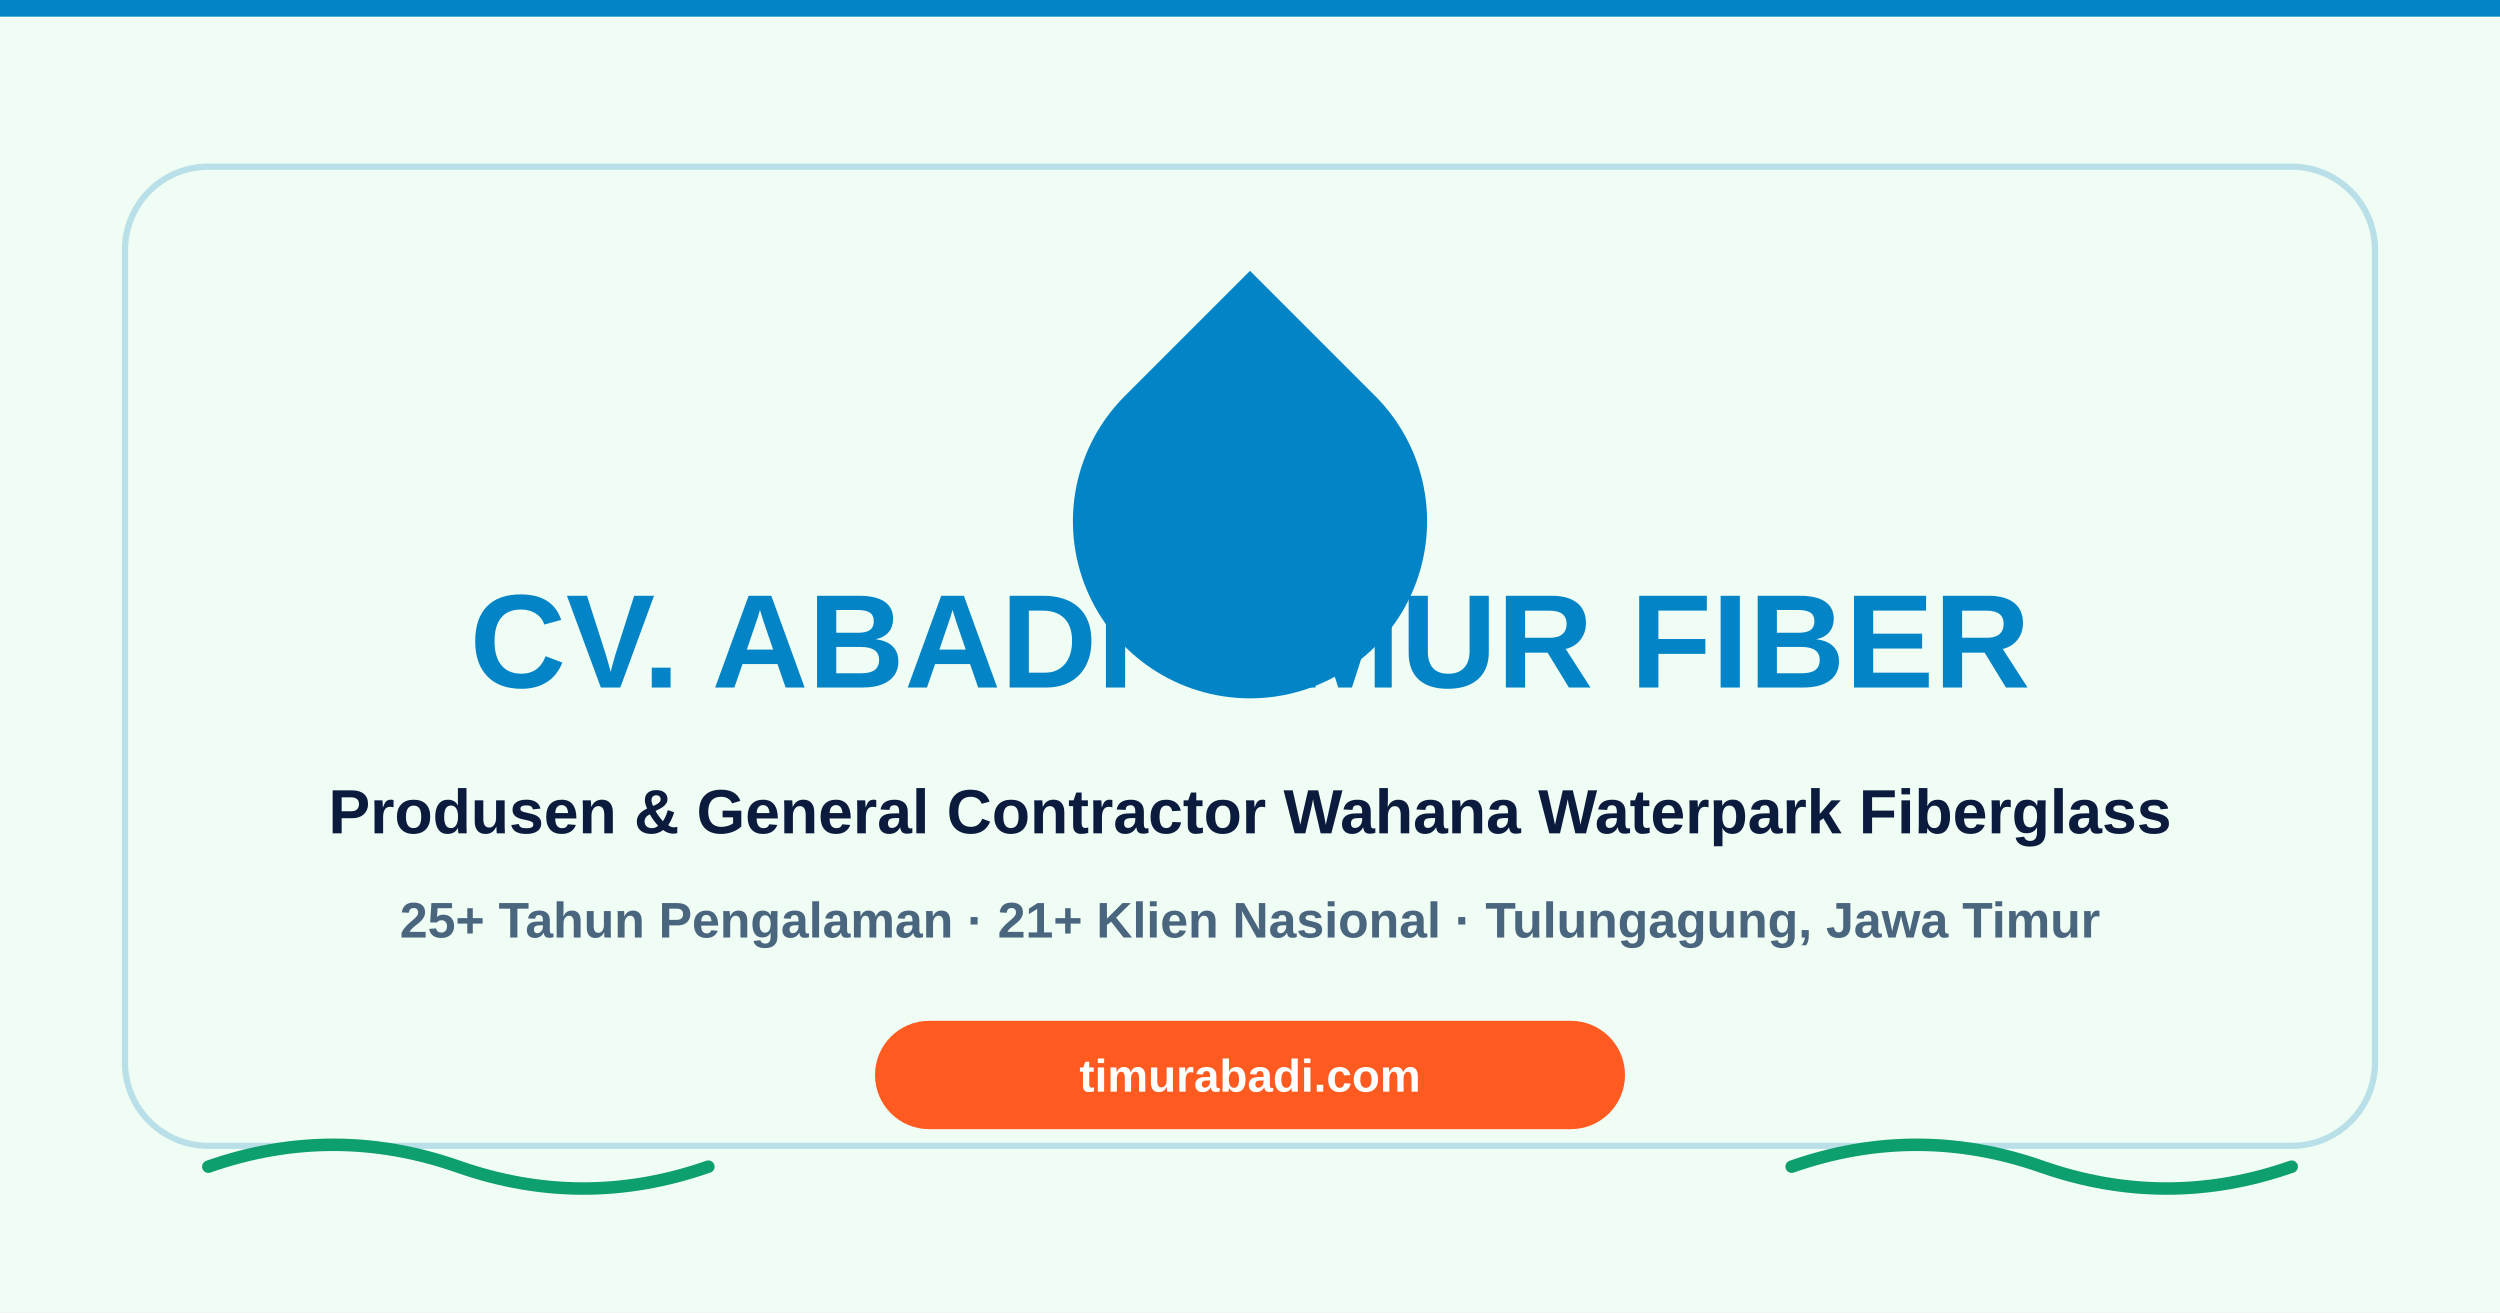
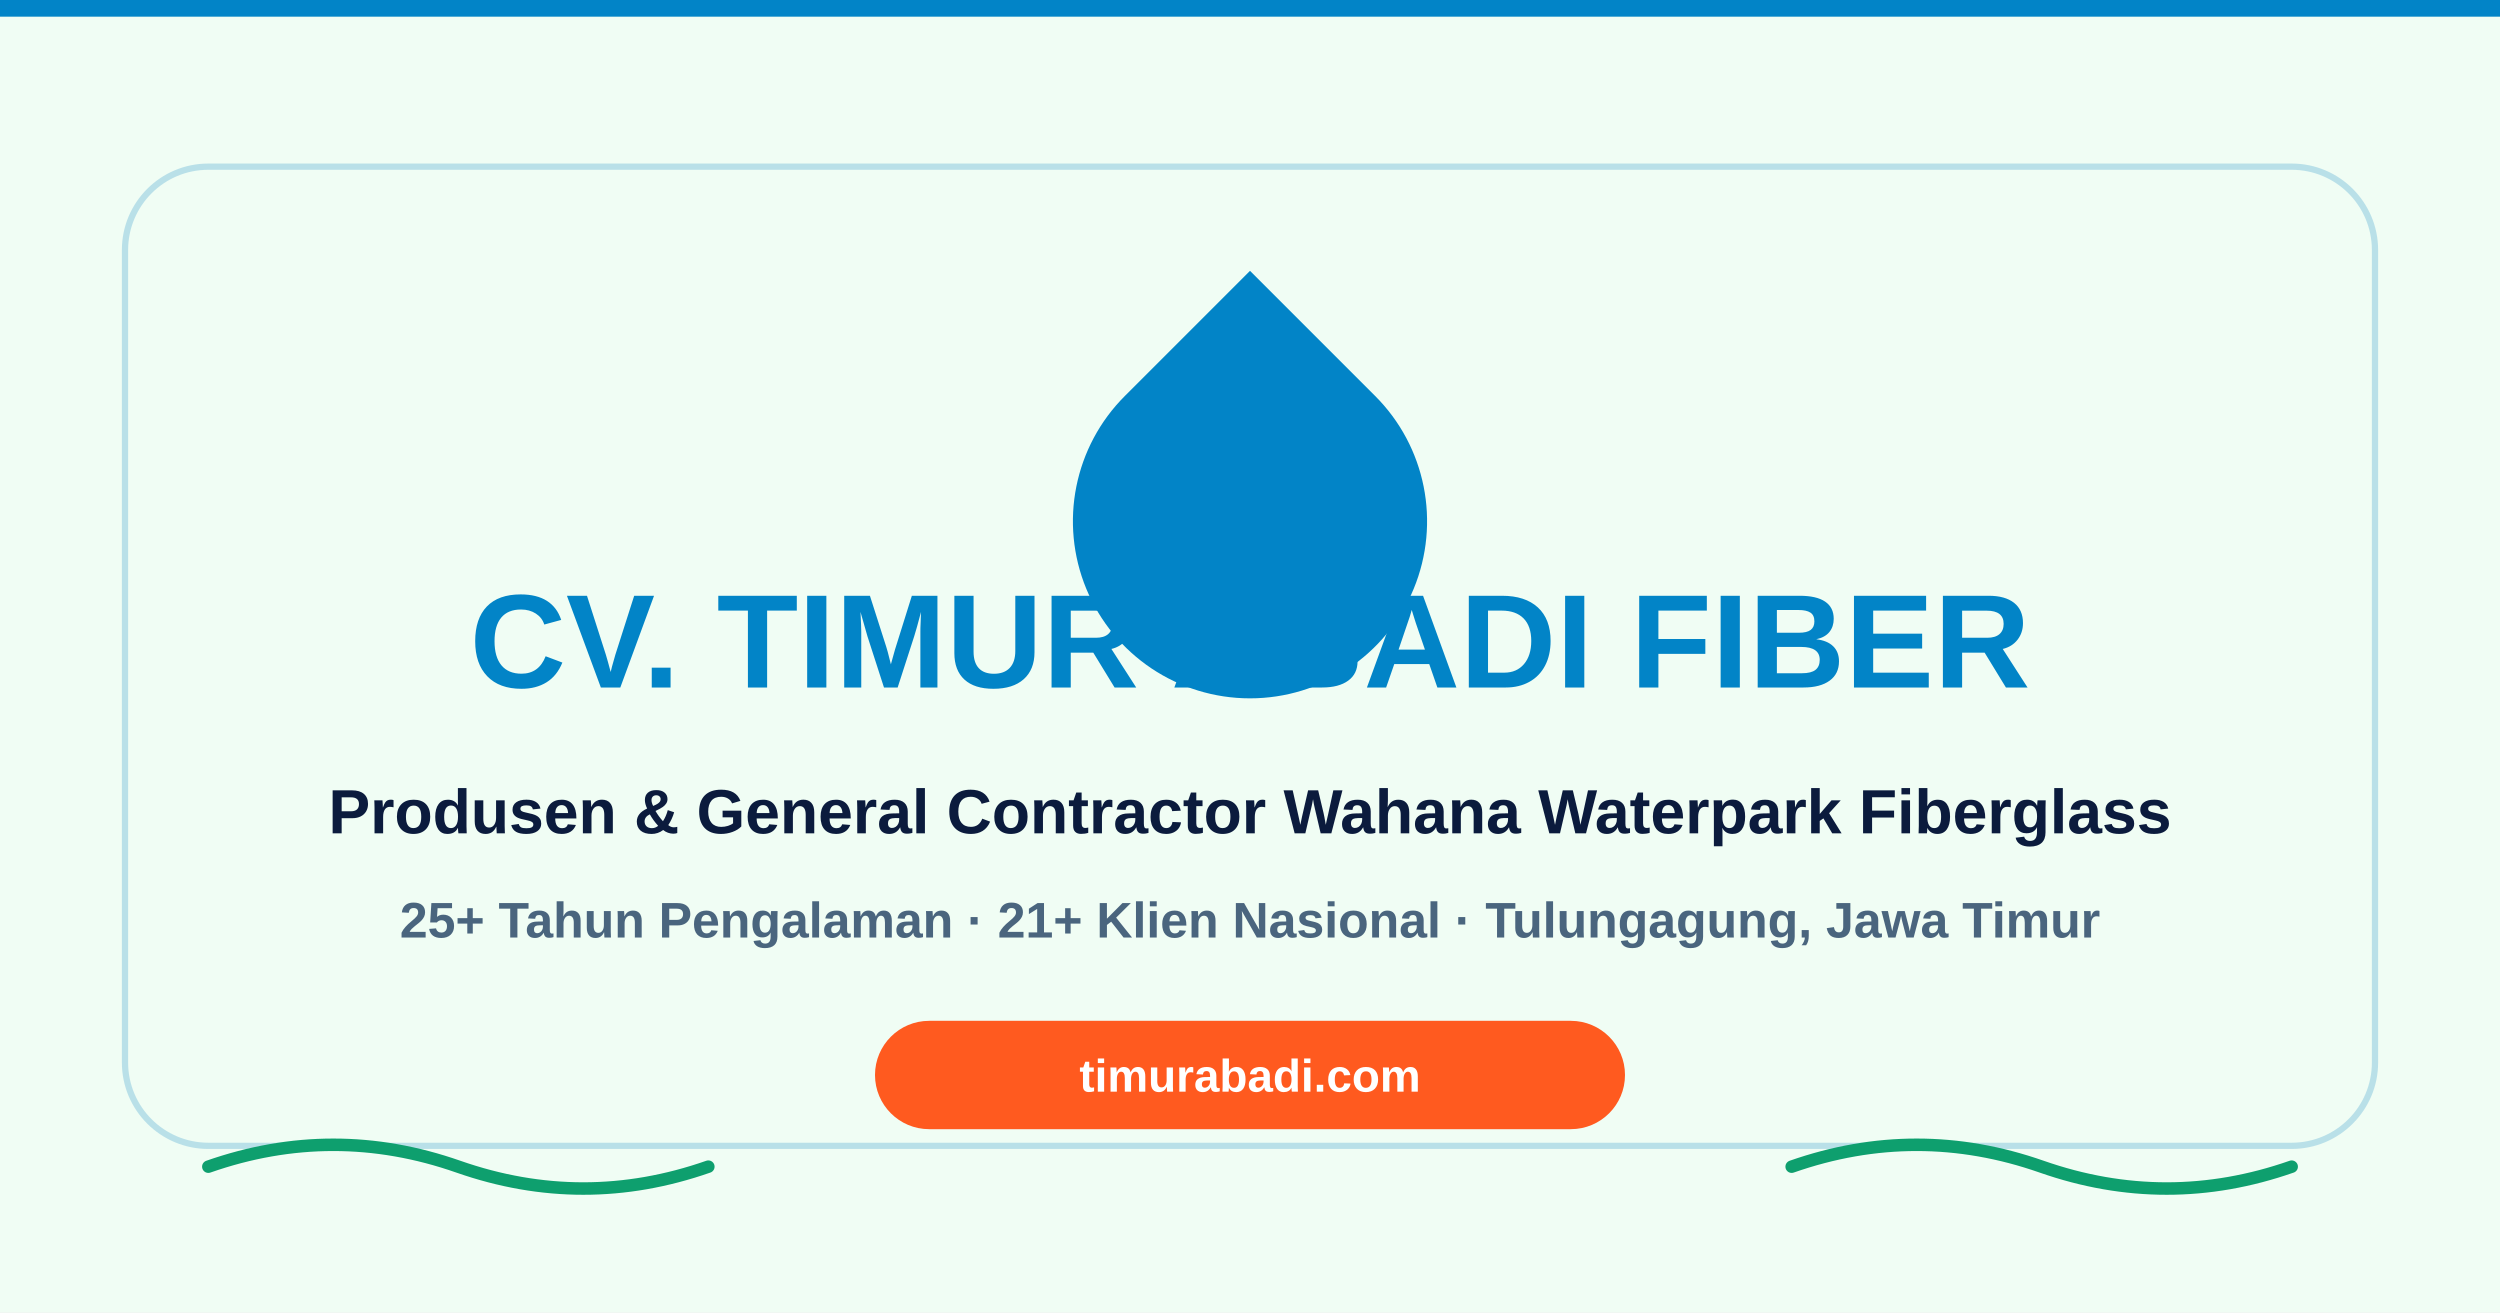
<svg xmlns="http://www.w3.org/2000/svg" width="1200" height="630" viewBox="0 0 1200 630" fill="none">
  <rect width="1200" height="630" fill="#F0FDF4" />
  <rect width="1200" height="8" fill="#0284C7" />
  <rect x="60" y="80" width="1080" height="470" rx="40" fill="#F0FDF4" stroke="#B9E0E8" stroke-width="3" />
  <path d="M600 130l60 60a85 85 0 1 1-120 0z" fill="#0284C7" />
-   <text x="600" y="330" text-anchor="middle" font-family="Arial, sans-serif" font-size="64" font-weight="900" fill="#0284C7">CV. ABADI TIMUR FIBER</text>
+   <text x="600" y="330" text-anchor="middle" font-family="Arial, sans-serif" font-size="64" font-weight="900" fill="#0284C7">CV. TIMUR ABADI FIBER</text>
  <text x="600" y="400" text-anchor="middle" font-family="Arial, sans-serif" font-size="30" font-weight="700" fill="#0B1B3D">Produsen &amp; General Contractor Wahana Waterpark Fiberglass</text>
  <text x="600" y="450" text-anchor="middle" font-family="Arial, sans-serif" font-size="24" font-weight="600" fill="#4A657E">25+ Tahun Pengalaman · 21+ Klien Nasional · Tulungagung, Jawa Timur</text>
  <rect x="420" y="490" width="360" height="52" rx="26" fill="#FF5A1F" />
  <text x="600" y="524" text-anchor="middle" font-family="Arial, sans-serif" font-size="22" font-weight="800" fill="#FFFFFF">timurabadi.com</text>
  <path d="M100 560c40-14 80-14 120 0s80 14 120 0" stroke="#0E9F6E" stroke-width="6" stroke-linecap="round" fill="none" />
  <path d="M860 560c40-14 80-14 120 0s80 14 120 0" stroke="#0E9F6E" stroke-width="6" stroke-linecap="round" fill="none" />
</svg>
